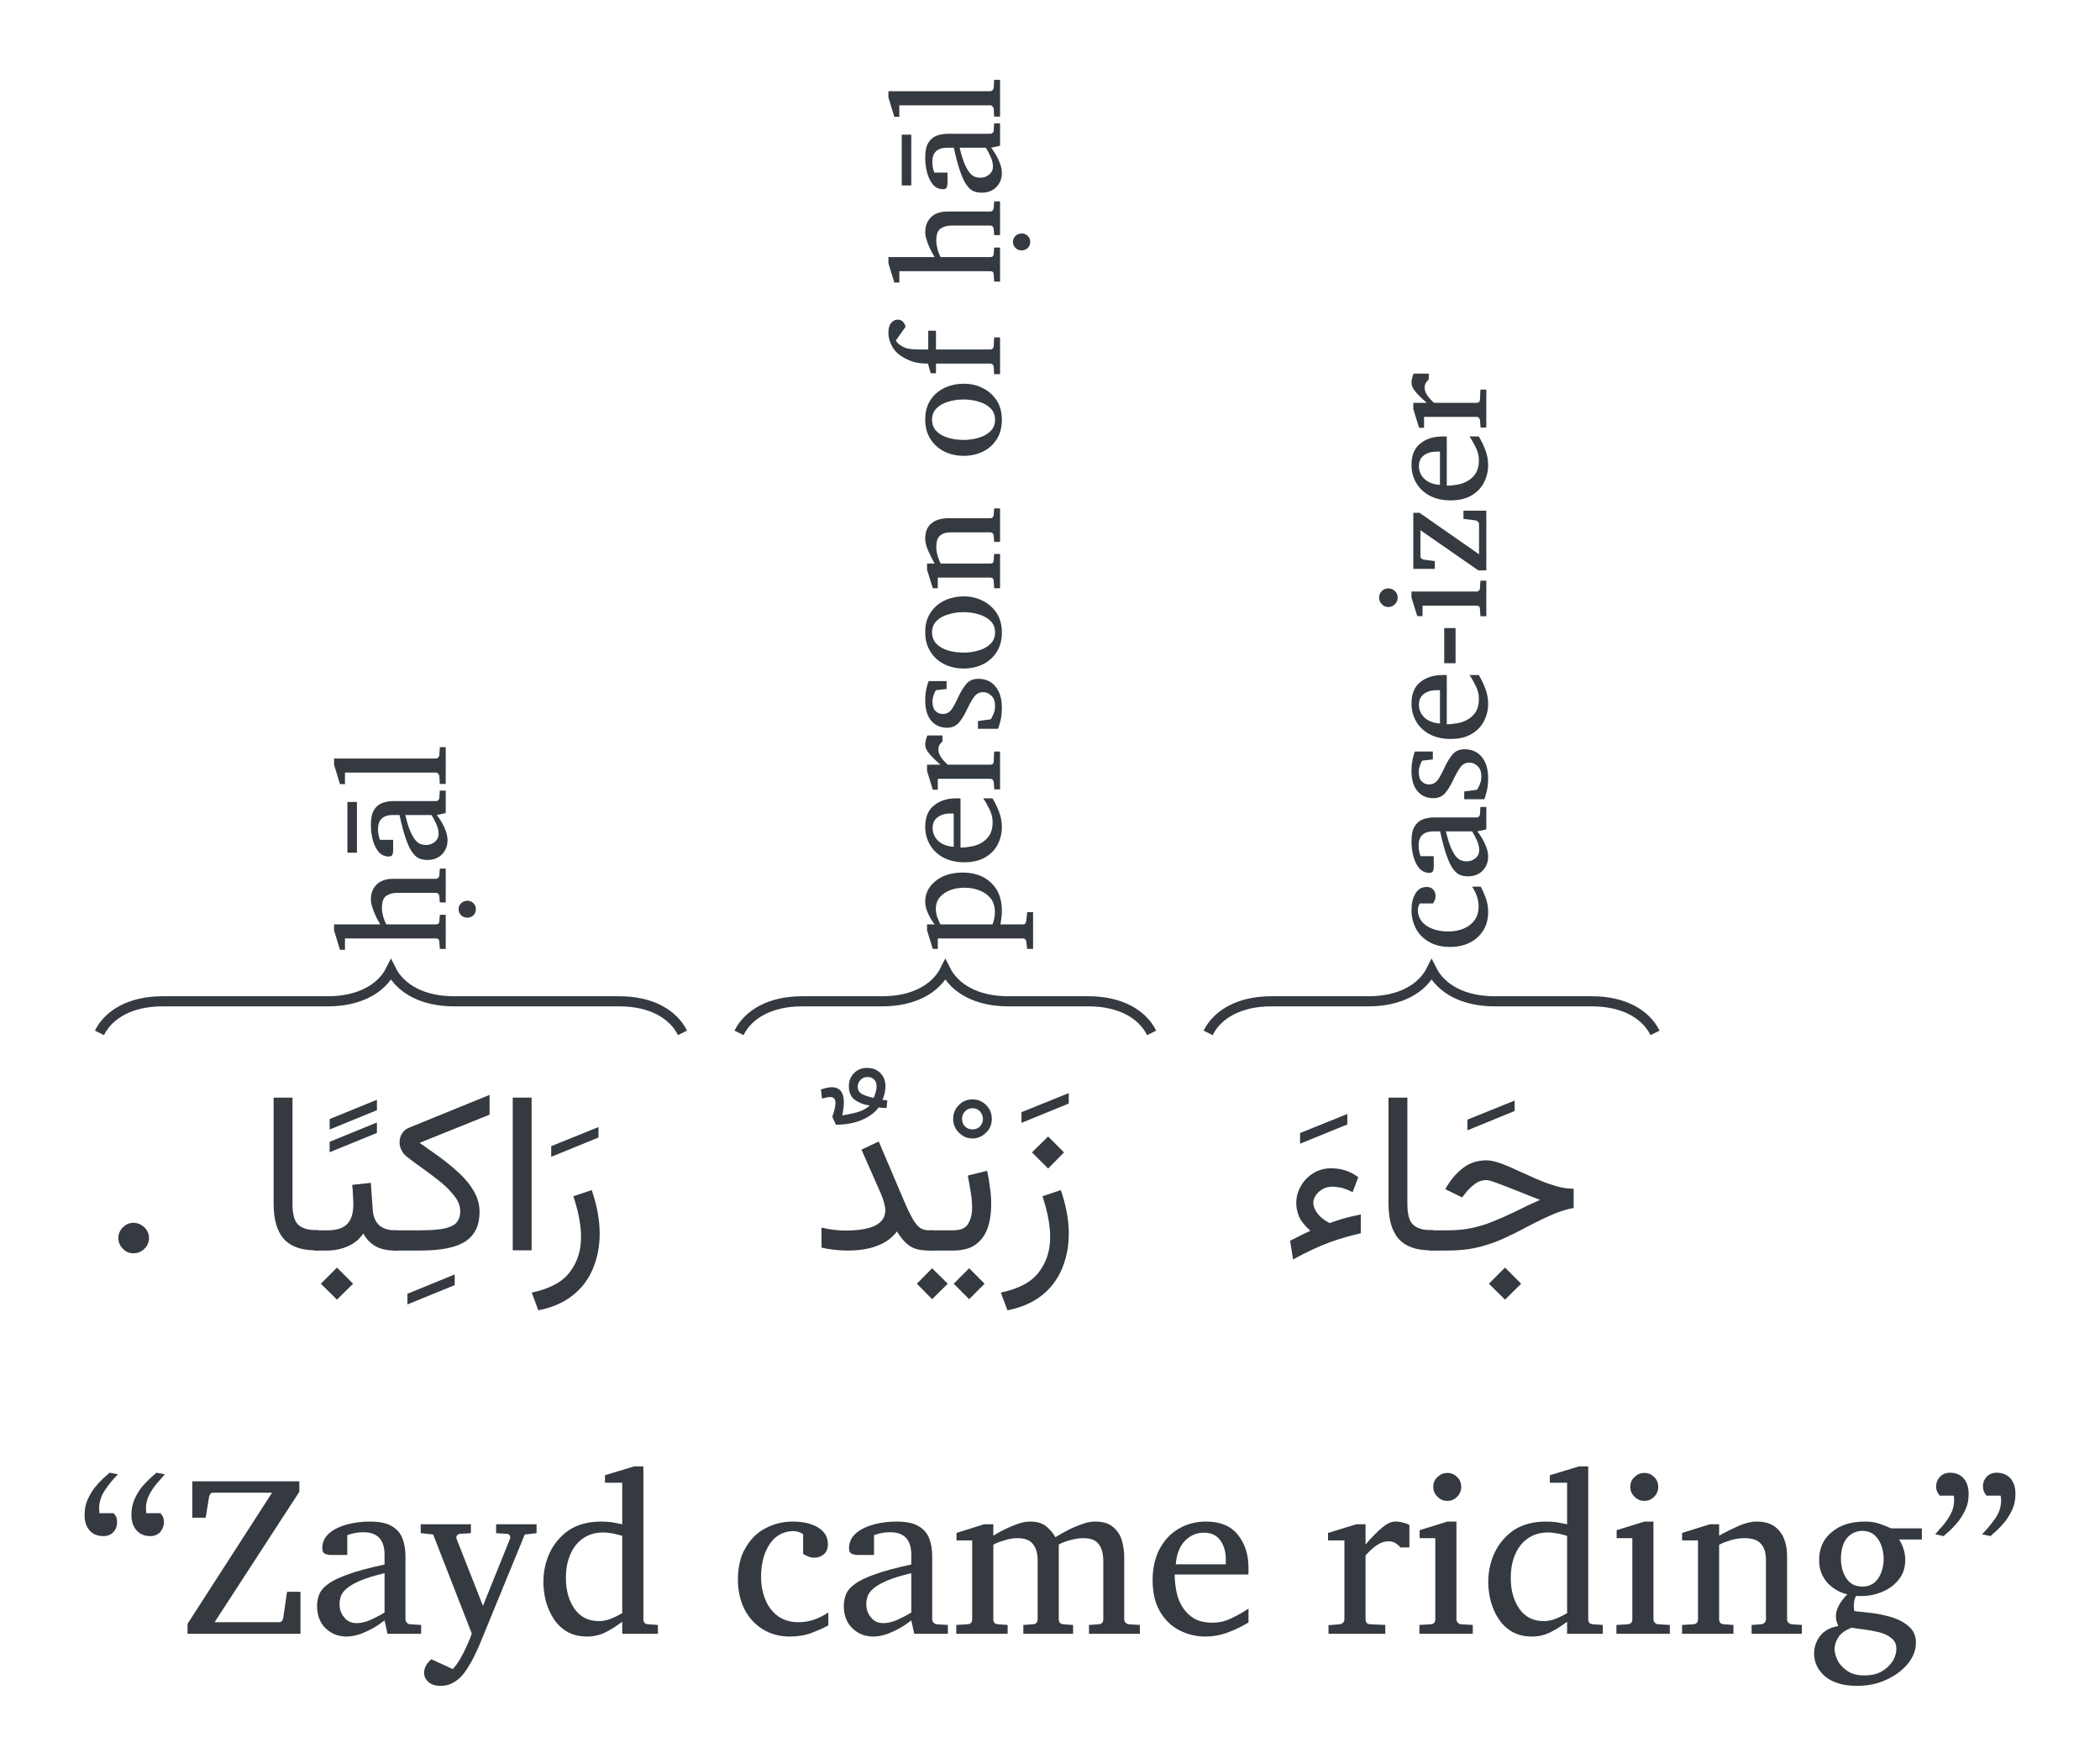
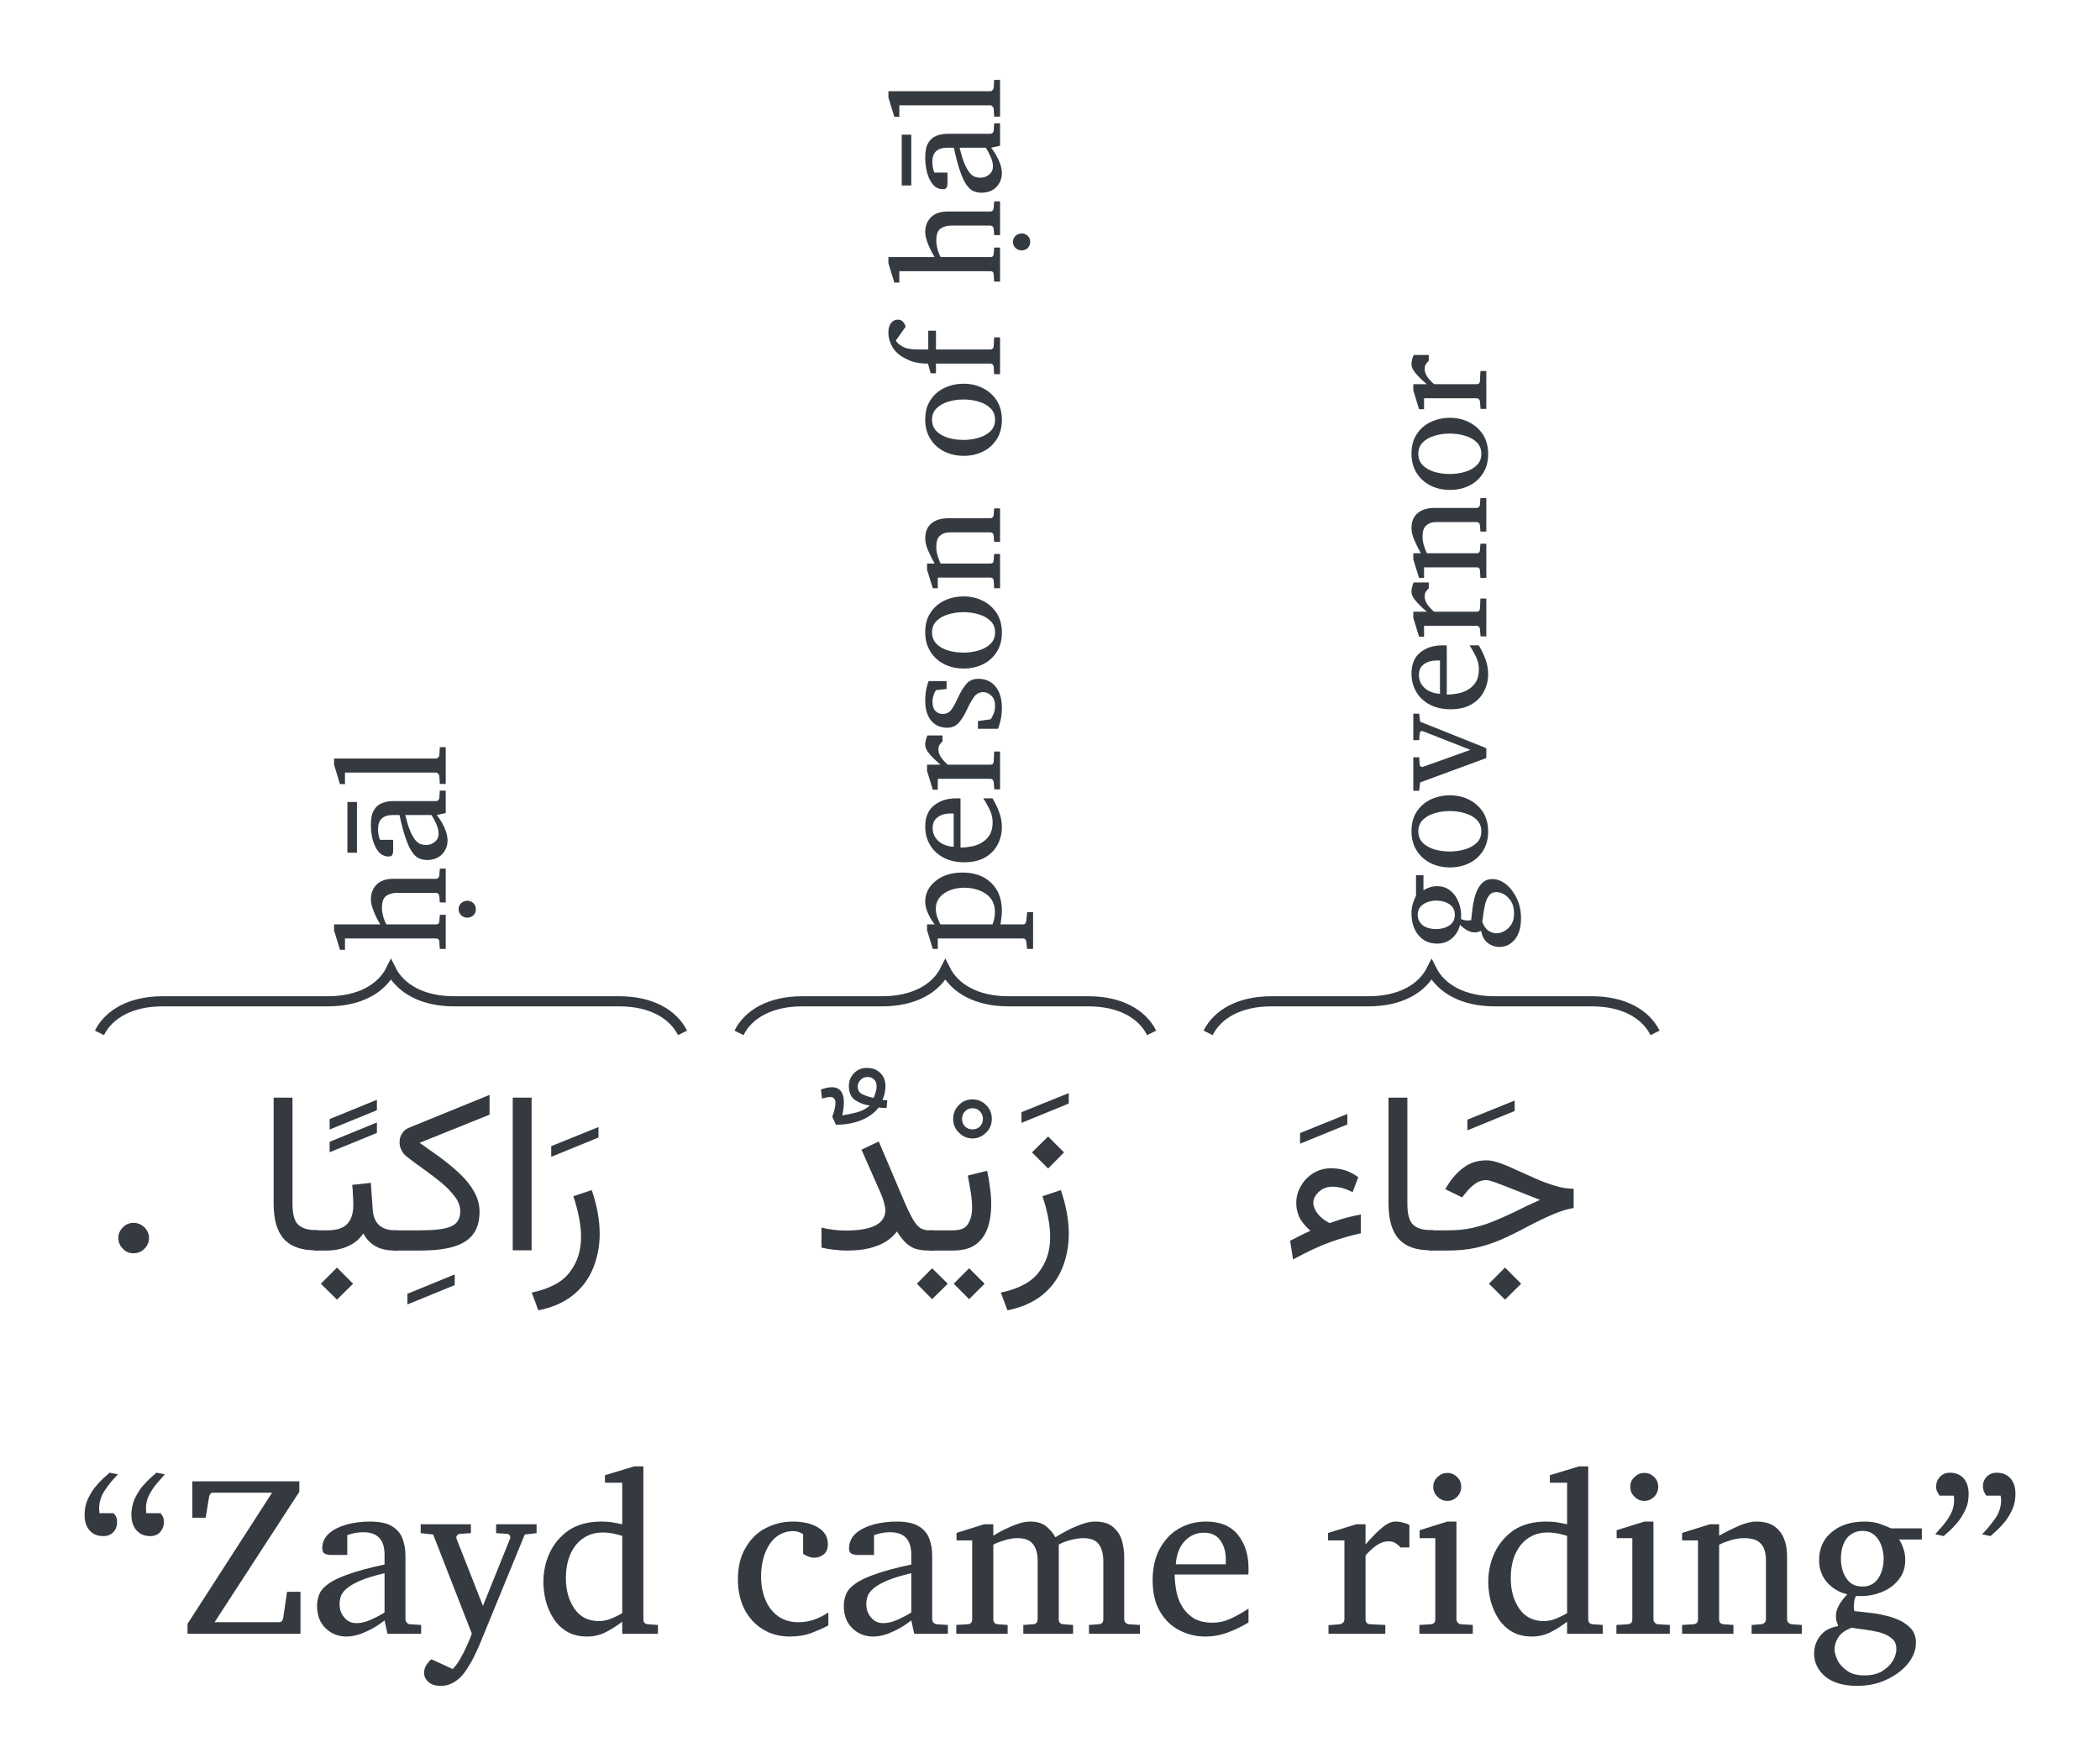
<svg xmlns="http://www.w3.org/2000/svg" xmlns:xlink="http://www.w3.org/1999/xlink" version="1.1" width="151.636" height="125.428" viewBox="0 0 151.636 125.428">
  <defs>
    <path id="font_1_17" d="M.196 .055C.196 .037 .189 .021 .176 .008 .162-.006 .146-.012 .128-.012 .109-.012 .094-.006 .081 .008 .068 .021 .061 .037 .061 .055 .061 .073 .068 .089 .081 .102 .094 .115 .109 .122 .128 .122 .146 .122 .162 .115 .176 .102 .189 .089 .196 .073 .196 .055Z" />
    <path id="font_2_691" d="M.023-.263-.006-.185C.074-.168 .13-.138 .162-.094 .195-.051 .211-0 .211 .059 .211 .086 .208 .115 .202 .146 .196 .176 .188 .207 .177 .239L.258 .266C.281 .199 .293 .135 .293 .073 .293 .019 .283-.031 .264-.078 .245-.124 .216-.164 .176-.196 .136-.228 .085-.251 .023-.263Z" />
    <path id="font_2_728" d="M.031 .557V.604L.239 .688V.642L.031 .557Z" />
    <path id="font_2_681" d="M.157 .673V.001H.074V.673H.157Z" />
    <path id="font_2_1258" d="M.107 .474C.136 .454 .165 .433 .196 .411 .226 .389 .255 .365 .281 .341 .308 .316 .33 .289 .346 .261 .362 .233 .371 .203 .371 .171 .371 .11 .35 .067 .308 .04 .267 .013 .201 0 .11 0H-.009V.089H.109C.173 .089 .218 .094 .245 .106 .272 .117 .286 .139 .286 .173 .286 .194 .279 .215 .263 .236 .248 .256 .229 .277 .205 .297 .181 .317 .155 .336 .128 .356 .101 .375 .075 .394 .051 .413 .04 .422 .032 .431 .027 .443 .021 .454 .019 .466 .019 .477 .019 .49 .022 .503 .03 .515 .037 .527 .048 .536 .064 .542L.415 .685V.598L.107 .474Z" />
    <path id="font_2_731" d="M.028-.247V-.2L.236-.115V-.162L.028-.247Z" />
    <path id="font_2_1179" d="M-.01 .089H.047C.089 .089 .118 .098 .136 .117 .154 .135 .163 .164 .163 .202 .163 .218 .162 .233 .161 .247 .161 .261 .16 .275 .158 .289L.24 .298 .248 .184C.251 .121 .285 .089 .347 .089H.357V0H.346C.31 0 .281 .007 .259 .02 .237 .033 .22 .051 .207 .075 .189 .049 .166 .03 .137 .018 .109 .006 .079 0 .047 0H-.01V.089M.091-.075 .162-.146 .091-.216 .02-.146 .091-.075Z" />
    <path id="font_2_724" d="M.028 .6V.646L.236 .731V.685L.028 .6M.028 .5V.546L.236 .631V.585L.028 .5Z" />
    <path id="font_2_1173" d="M.074 .673H.157V.206C.157 .161 .165 .13 .182 .114 .199 .098 .225 .09 .259 .09H.271V.001H.259C.197 .001 .15 .017 .12 .05 .089 .084 .074 .136 .074 .207V.673Z" />
    <path id="font_2_692" d="M.202 .502 .272 .432 .202 .361 .131 .432 .202 .502M.023-.263-.006-.185C.074-.168 .13-.138 .162-.094 .195-.051 .211-0 .211 .059 .211 .086 .208 .115 .202 .146 .196 .176 .188 .207 .177 .239L.258 .266C.281 .199 .293 .135 .293 .073 .293 .019 .283-.031 .264-.078 .245-.124 .216-.164 .176-.196 .136-.228 .085-.251 .023-.263Z" />
    <path id="font_2_1285" d="M-.011 .089H.095C.128 .089 .15 .098 .161 .117 .173 .136 .179 .16 .179 .189 .179 .21 .177 .233 .173 .257 .169 .281 .165 .305 .16 .33L.245 .351C.251 .325 .255 .299 .258 .274 .262 .249 .263 .225 .263 .203 .263 .164 .258 .129 .247 .098 .236 .068 .219 .044 .194 .026 .17 .009 .137 0 .096 0H-.011V.089M.166-.078 .234-.146 .166-.214 .098-.146 .166-.078M.003-.078 .072-.146 .003-.214-.064-.146 .003-.078Z" />
    <path id="font_2_737" d="M.021 .568C.021 .592 .029 .612 .046 .629 .062 .646 .083 .654 .106 .654 .129 .654 .149 .646 .166 .629 .183 .612 .191 .592 .191 .568 .191 .545 .183 .524 .166 .508 .149 .491 .129 .482 .106 .482 .083 .482 .062 .491 .046 .508 .029 .524 .021 .545 .021 .568M.06 .568C.06 .555 .064 .544 .073 .535 .082 .526 .093 .522 .106 .522 .119 .522 .13 .526 .139 .535 .147 .544 .152 .555 .152 .568 .152 .581 .147 .592 .139 .601 .13 .611 .119 .615 .106 .615 .093 .615 .082 .611 .073 .601 .064 .592 .06 .581 .06 .568Z" />
    <path id="font_2_1209" d="M.329 .178C.329 .186 .327 .197 .323 .211 .32 .224 .315 .237 .31 .249L.224 .444 .3 .48 .411 .219C.426 .184 .439 .157 .45 .138 .461 .119 .472 .106 .483 .099 .494 .092 .507 .089 .521 .089H.541V0H.521C.495 0 .474 .003 .458 .009 .442 .015 .428 .025 .416 .037 .404 .049 .392 .065 .38 .084 .358 .055 .329 .034 .293 .021 .258 .007 .214 0 .161 0 .138 0 .118 .002 .1 .004 .081 .006 .064 .009 .048 .013V.101C.085 .092 .121 .088 .154 .088 .271 .088 .329 .118 .329 .178Z" />
    <path id="font_2_726" d="M.256 .515C.24 .493 .215 .474 .182 .46 .149 .446 .111 .439 .068 .439L.052 .474C.062 .501 .066 .522 .066 .535 .066 .552 .058 .561 .042 .561 .034 .561 .022 .558 .007 .554L.002 .594C.02 .6 .036 .604 .05 .604 .085 .604 .103 .581 .103 .537 .103 .529 .102 .521 .101 .511 .1 .502 .098 .491 .096 .48 .114 .483 .135 .487 .159 .493 .183 .5 .203 .51 .217 .524 .194 .526 .173 .534 .153 .547 .134 .56 .125 .581 .125 .609 .125 .631 .132 .65 .148 .666 .163 .682 .182 .689 .205 .689 .229 .689 .248 .682 .263 .667 .278 .652 .286 .633 .286 .609 .286 .59 .282 .57 .273 .548 .278 .548 .285 .547 .294 .546L.291 .513C.284 .513 .278 .513 .273 .513 .268 .514 .262 .514 .256 .515M.234 .557C.237 .565 .241 .573 .243 .583 .246 .592 .247 .601 .247 .608 .247 .621 .243 .631 .236 .638 .228 .646 .218 .649 .207 .649 .195 .649 .184 .645 .176 .636 .168 .627 .164 .618 .164 .607 .164 .591 .171 .579 .185 .573 .199 .566 .215 .561 .234 .557Z" />
    <path id="font_2_1198" d="M.325-.075 .396-.146 .325-.216 .254-.146 .325-.075M-.01 .089H.073C.111 .089 .146 .092 .178 .099 .21 .106 .241 .115 .272 .128 .302 .14 .334 .154 .367 .17 .401 .187 .438 .205 .479 .223 .456 .232 .432 .241 .408 .251 .383 .261 .359 .27 .337 .279 .315 .288 .295 .295 .279 .301 .262 .307 .25 .31 .244 .31 .224 .31 .206 .304 .191 .292 .176 .281 .162 .267 .149 .25L.136 .234 .062 .27 .069 .282C.09 .317 .115 .345 .144 .366 .172 .387 .206 .397 .244 .397 .26 .397 .279 .393 .302 .385 .325 .377 .349 .367 .376 .354 .403 .342 .43 .33 .459 .317 .488 .304 .516 .294 .545 .285 .574 .276 .601 .272 .627 .272V.187C.606 .184 .58 .177 .547 .164 .515 .151 .473 .131 .421 .104 .379 .081 .341 .063 .305 .047 .269 .032 .233 .02 .196 .012 .159 .004 .118 0 .072 0H-.01V.089Z" />
    <path id="font_2_675" d="M.147 .209C.147 .196 .153 .181 .164 .165 .176 .149 .193 .134 .218 .121 .24 .128 .258 .134 .273 .139 .288 .143 .302 .147 .315 .15 .328 .153 .341 .156 .356 .159V.076C.316 .067 .272 .055 .224 .038 .176 .021 .121-.005 .058-.039L.045 .043C.062 .052 .076 .059 .086 .064 .097 .07 .113 .077 .134 .087 .111 .108 .094 .128 .085 .148 .077 .167 .072 .187 .072 .208 .072 .236 .079 .262 .093 .285 .106 .308 .125 .327 .148 .341 .171 .355 .197 .362 .225 .362 .248 .362 .268 .359 .287 .353 .306 .347 .325 .337 .345 .323L.32 .257C.302 .266 .286 .272 .272 .276 .258 .279 .245 .281 .231 .281 .208 .281 .189 .274 .172 .259 .156 .244 .147 .228 .147 .209Z" />
    <path id="font_1_902" d="M.551 0H.328V.039L.369 .042C.375 .043 .38 .045 .385 .049 .389 .053 .391 .058 .391 .064V.322C.391 .35 .384 .374 .371 .393 .357 .412 .331 .421 .292 .421 .274 .421 .255 .418 .235 .413 .215 .407 .197 .4 .183 .392V.064C.183 .05 .19 .043 .203 .042L.246 .039V0H.021V.039L.069 .042C.083 .043 .09 .05 .09 .064V.665H.015V.698L.143 .737H.183V.432C.195 .44 .211 .448 .23 .458 .249 .467 .269 .476 .291 .483 .312 .49 .331 .494 .348 .494 .387 .494 .419 .482 .445 .457 .471 .432 .484 .394 .484 .343V.064C.484 .058 .486 .053 .49 .049 .495 .045 .5 .043 .506 .042L.551 .039V0M.339-.143C.339-.158 .333-.172 .323-.183 .312-.194 .299-.199 .283-.199 .268-.199 .254-.194 .243-.183 .233-.172 .227-.158 .227-.143 .227-.127 .233-.113 .243-.102 .254-.091 .268-.085 .283-.085 .299-.085 .312-.091 .323-.102 .333-.113 .339-.127 .339-.143Z" />
    <path id="font_1_271" d="M.492 0H.344L.331 .059C.318 .049 .303 .038 .284 .027 .265 .016 .245 .007 .224-.001 .203-.008 .183-.012 .164-.012 .128-.012 .097-0 .072 .024 .047 .048 .034 .081 .034 .123 .034 .142 .038 .159 .044 .175 .051 .191 .064 .206 .084 .22 .104 .235 .134 .249 .174 .263 .213 .277 .266 .291 .331 .305 .331 .307 .331 .313 .331 .322 .331 .331 .331 .34 .331 .348 .331 .414 .3 .447 .238 .447 .221 .447 .206 .445 .193 .442 .181 .439 .172 .436 .167 .434V.347H.094C.085 .347 .077 .349 .069 .352 .061 .356 .057 .364 .057 .376 .057 .403 .068 .426 .088 .443 .109 .461 .136 .473 .168 .482 .2 .49 .232 .494 .265 .494 .306 .494 .339 .488 .361 .475 .384 .462 .4 .444 .409 .422 .418 .399 .423 .373 .423 .344V.064C.423 .058 .425 .053 .429 .049 .433 .045 .438 .042 .444 .042L.492 .039V0M.331 .094V.267C.286 .256 .25 .245 .224 .234 .197 .222 .178 .211 .165 .2 .152 .189 .143 .177 .139 .166 .135 .154 .133 .142 .133 .13 .133 .109 .139 .09 .153 .073 .166 .056 .184 .047 .208 .047 .228 .047 .249 .052 .273 .063 .297 .074 .316 .084 .331 .094M.417 .586H.082V.649H.417V.586Z" />
    <path id="font_1_79" d="M.27 0H.027V.039L.08 .042C.085 .042 .089 .045 .094 .05 .1 .054 .102 .059 .102 .063V.665H.026V.698L.154 .737H.195V.063C.195 .059 .197 .054 .202 .05 .207 .045 .212 .042 .216 .042L.27 .039V0Z" />
    <path id="font_1_83" d="M.525 .248C.525 .196 .515 .15 .495 .111 .474 .072 .445 .042 .408 .02 .37-.001 .325-.012 .272-.012 .257-.012 .242-.011 .228-.009 .213-.007 .198-.005 .183-.003V-.152C.183-.158 .185-.163 .189-.167 .194-.17 .199-.172 .205-.173L.264-.179V-.218H.021V-.179L.069-.173C.083-.171 .09-.164 .09-.152V.411H.021V.444L.144 .482H.183V.432C.206 .45 .23 .464 .257 .476 .283 .488 .309 .494 .334 .494 .368 .494 .4 .484 .429 .464 .458 .443 .481 .415 .499 .378 .516 .341 .525 .298 .525 .248M.425 .234C.425 .268 .42 .3 .409 .329 .398 .357 .383 .38 .362 .398 .341 .415 .316 .424 .285 .424 .268 .424 .251 .421 .232 .415 .214 .408 .198 .402 .183 .394V.05C.21 .039 .237 .034 .264 .034 .301 .034 .331 .044 .355 .062 .378 .081 .396 .106 .407 .136 .419 .167 .425 .199 .425 .234Z" />
    <path id="font_1_72" d="M.266-.012C.226-.012 .188-.003 .153 .015 .117 .033 .089 .06 .067 .097 .045 .134 .034 .18 .034 .236 .034 .288 .044 .333 .064 .372 .085 .411 .112 .441 .148 .462 .183 .483 .224 .494 .269 .494 .331 .494 .378 .475 .409 .436 .44 .398 .456 .349 .456 .289 .456 .286 .456 .281 .456 .276 .456 .271 .456 .266 .455 .261H.131C.131 .236 .134 .211 .139 .185 .144 .16 .153 .137 .166 .117 .179 .096 .196 .08 .217 .067 .239 .055 .266 .049 .298 .049 .326 .049 .354 .055 .382 .069 .409 .082 .434 .096 .456 .111V.05C.428 .033 .398 .018 .365 .006 .333-.006 .3-.012 .266-.012M.136 .306H.356V.328C.356 .361 .348 .389 .332 .411 .316 .434 .292 .445 .259 .445 .226 .445 .198 .432 .175 .408 .152 .383 .139 .349 .136 .306Z" />
    <path id="font_1_85" d="M.381 .38H.342C.336 .387 .328 .394 .32 .399 .311 .405 .3 .407 .288 .407 .272 .407 .256 .402 .239 .391 .222 .38 .205 .364 .188 .345V.064C.188 .05 .195 .043 .209 .042L.275 .039V0H.025V.038L.074 .042C.08 .043 .085 .045 .089 .049 .093 .053 .095 .058 .095 .064V.411H.023V.444L.147 .482H.188V.393C.216 .426 .241 .451 .262 .468 .283 .486 .302 .494 .32 .494 .33 .494 .341 .493 .354 .489 .366 .486 .375 .483 .381 .479V.38Z" />
    <path id="font_1_86" d="M.349 .353H.297L.289 .423C.282 .428 .271 .434 .257 .438 .243 .443 .229 .446 .213 .446 .186 .446 .165 .44 .152 .427 .139 .414 .132 .398 .132 .379 .132 .364 .135 .351 .142 .341 .149 .33 .16 .32 .177 .31 .193 .3 .215 .289 .243 .276 .278 .26 .307 .242 .33 .223 .352 .204 .364 .178 .364 .145 .364 .096 .347 .057 .313 .03 .279 .002 .232-.012 .173-.012 .142-.012 .114-.009 .088-.003 .062 .004 .044 .009 .034 .013V.146H.085L.097 .061C.107 .055 .12 .048 .135 .042 .149 .036 .167 .033 .186 .033 .215 .033 .237 .041 .252 .057 .268 .073 .276 .091 .276 .111 .276 .137 .265 .157 .244 .172 .223 .187 .193 .204 .154 .222 .117 .24 .089 .258 .07 .276 .051 .295 .041 .319 .041 .349 .041 .394 .057 .429 .088 .455 .119 .481 .164 .494 .221 .494 .25 .494 .277 .491 .3 .486 .323 .481 .339 .476 .349 .471V.353Z" />
    <path id="font_1_82" d="M.51 .24C.51 .193 .5 .15 .48 .112 .461 .074 .433 .044 .398 .021 .362-.001 .32-.012 .271-.012 .222-.012 .181-.001 .145 .021 .11 .043 .082 .073 .063 .111 .044 .149 .034 .192 .034 .24 .034 .288 .044 .331 .063 .369 .083 .408 .11 .438 .146 .46 .182 .483 .225 .494 .274 .494 .324 .494 .366 .483 .401 .46 .437 .437 .463 .407 .482 .368 .5 .33 .51 .287 .51 .24M.406 .241C.406 .278 .401 .312 .391 .343 .382 .375 .367 .4 .347 .42 .328 .439 .303 .449 .273 .449 .242 .449 .217 .439 .197 .42 .177 .4 .163 .375 .153 .343 .144 .312 .139 .278 .139 .241 .139 .205 .144 .171 .154 .139 .163 .108 .178 .082 .198 .062 .217 .043 .242 .033 .272 .033 .303 .033 .328 .043 .347 .062 .367 .082 .382 .108 .391 .139 .401 .171 .406 .205 .406 .241Z" />
    <path id="font_1_81" d="M.547 0H.326V.039L.368 .042C.374 .043 .379 .045 .383 .049 .387 .053 .389 .058 .389 .064V.324C.389 .356 .382 .38 .367 .396 .353 .413 .328 .421 .293 .421 .274 .421 .255 .418 .237 .413 .218 .407 .2 .401 .183 .392V.064C.183 .05 .19 .043 .204 .042L.246 .039V0H.02V.039L.069 .042C.083 .043 .09 .05 .09 .064V.411H.02V.444L.142 .482H.183V.432C.211 .448 .24 .462 .269 .475 .299 .488 .325 .494 .348 .494 .392 .494 .425 .481 .448 .453 .471 .426 .482 .388 .482 .34V.064C.482 .058 .484 .053 .488 .049 .492 .045 .497 .043 .503 .042L.547 .039V0Z" />
    <path id="font_1_73" d="M.389 .677C.389 .663 .386 .653 .379 .645 .372 .638 .365 .632 .358 .629 .35 .626 .345 .624 .343 .623L.251 .688C.237 .681 .223 .665 .211 .643 .198 .62 .192 .585 .192 .538V.474H.316V.423H.192V.064C.192 .058 .194 .053 .198 .049 .202 .045 .207 .042 .213 .042L.272 .039V0H.029V.039L.078 .042C.084 .042 .089 .045 .093 .049 .097 .053 .099 .058 .099 .064V.423H.035V.458L.099 .476C.099 .509 .102 .536 .107 .558 .112 .58 .12 .602 .133 .626 .152 .664 .177 .692 .208 .71 .239 .728 .271 .737 .303 .737 .332 .737 .353 .731 .367 .719 .382 .707 .389 .693 .389 .677Z" />
-     <path id="font_1_70" d="M.432 .037C.41 .025 .384 .014 .356 .003 .328-.007 .297-.012 .263-.012 .217-.012 .176-.001 .142 .021 .108 .042 .081 .072 .062 .11 .044 .147 .034 .19 .034 .238 .034 .294 .045 .341 .068 .379 .09 .417 .119 .446 .156 .465 .193 .484 .232 .494 .275 .494 .319 .494 .356 .486 .385 .469 .415 .451 .43 .427 .43 .394 .43 .375 .424 .36 .412 .35 .4 .34 .386 .335 .371 .335 .36 .335 .35 .337 .342 .341 .334 .344 .327 .348 .321 .352V.439C.306 .448 .292 .452 .279 .452 .249 .452 .224 .443 .202 .426 .181 .409 .165 .385 .153 .354 .142 .324 .136 .29 .136 .251 .136 .214 .142 .181 .155 .15 .167 .12 .186 .096 .21 .078 .235 .06 .265 .051 .302 .051 .325 .051 .347 .055 .368 .062 .389 .069 .411 .08 .432 .094V.037Z" />
-     <path id="font_1_68" d="M.492 0H.344L.331 .059C.318 .049 .303 .038 .284 .027 .265 .016 .245 .007 .224-.001 .203-.008 .183-.012 .164-.012 .128-.012 .097-0 .072 .024 .047 .048 .034 .081 .034 .123 .034 .142 .038 .159 .044 .175 .051 .191 .064 .206 .084 .22 .104 .235 .134 .249 .174 .263 .213 .277 .266 .291 .331 .305 .331 .307 .331 .313 .331 .322 .331 .331 .331 .34 .331 .348 .331 .414 .3 .447 .238 .447 .221 .447 .206 .445 .193 .442 .181 .439 .172 .436 .167 .434V.347H.094C.085 .347 .077 .349 .069 .352 .061 .356 .057 .364 .057 .376 .057 .403 .068 .426 .088 .443 .109 .461 .136 .473 .168 .482 .2 .49 .232 .494 .265 .494 .306 .494 .339 .488 .361 .475 .384 .462 .4 .444 .409 .422 .418 .399 .423 .373 .423 .344V.064C.423 .058 .425 .053 .429 .049 .433 .045 .438 .042 .444 .042L.492 .039V0M.331 .094V.267C.286 .256 .25 .245 .224 .234 .197 .222 .178 .211 .165 .2 .152 .189 .143 .177 .139 .166 .135 .154 .133 .142 .133 .13 .133 .109 .139 .09 .153 .073 .166 .056 .184 .047 .208 .047 .228 .047 .249 .052 .273 .063 .297 .074 .316 .084 .331 .094Z" />
-     <path id="font_1_16" d="M.276 .203H.044V.278H.276V.203Z" />
-     <path id="font_1_76" d="M.218 .647C.218 .63 .212 .615 .2 .603 .188 .591 .174 .585 .157 .585 .14 .585 .126 .591 .114 .603 .101 .615 .095 .63 .095 .647 .095 .664 .101 .679 .114 .69 .126 .702 .14 .708 .157 .708 .174 .708 .188 .702 .2 .69 .212 .679 .218 .664 .218 .647M.269 0H.034V.039L.083 .042C.097 .043 .104 .05 .104 .064V.421H.035V.456L.157 .494H.197V.064C.197 .058 .199 .053 .203 .049 .207 .045 .212 .042 .218 .042L.269 .039V0Z" />
-     <path id="font_1_93" d="M.428 0H.034V.053L.299 .435H.125C.12 .435 .116 .433 .112 .428 .108 .423 .106 .419 .105 .414L.095 .34H.044V.482H.414V.441L.14 .048H.342C.346 .048 .351 .051 .356 .056 .361 .062 .363 .067 .364 .072L.374 .151H.428V0Z" />
+     <path id="font_1_74" d="M.508 .415H.408C.416 .403 .422 .39 .427 .375 .432 .361 .435 .344 .435 .325 .435 .29 .425 .26 .404 .236 .384 .211 .357 .193 .324 .181 .292 .169 .257 .164 .219 .167 .214 .159 .211 .149 .21 .139 .209 .129 .208 .12 .209 .113 .21 .105 .211 .101 .211 .1 .229 .098 .25 .096 .273 .093 .297 .091 .321 .087 .345 .081 .369 .076 .392 .068 .413 .058 .433 .048 .45 .035 .463 .02 .476 .004 .482-.016 .482-.04 .482-.072 .47-.102 .447-.131 .424-.159 .393-.183 .354-.201 .315-.22 .271-.229 .222-.229 .163-.229 .116-.215 .083-.188 .051-.161 .034-.127 .034-.087 .034-.058 .043-.032 .06-.01 .077 .013 .104 .028 .14 .034 .137 .045 .134 .052 .132 .057 .131 .061 .13 .069 .13 .08 .13 .093 .134 .108 .142 .123 .15 .139 .163 .156 .18 .174 .147 .181 .118 .198 .093 .224 .069 .251 .056 .284 .056 .324 .056 .377 .075 .418 .112 .448 .149 .479 .197 .494 .257 .494 .281 .494 .303 .491 .323 .484 .343 .477 .36 .47 .373 .464H.508V.415M.34 .331C.34 .352 .336 .372 .329 .391 .322 .409 .312 .424 .298 .436 .284 .447 .267 .453 .247 .453 .219 .453 .196 .442 .178 .421 .161 .399 .152 .369 .152 .33 .152 .297 .16 .268 .176 .244 .192 .22 .215 .208 .247 .208 .277 .208 .3 .22 .316 .244 .332 .268 .34 .297 .34 .331M.396-.067C.396-.046 .389-.03 .374-.019 .36-.007 .342 .001 .32 .007 .299 .012 .277 .016 .255 .019 .234 .021 .215 .024 .2 .027 .171 .016 .151 .002 .14-.016 .129-.034 .124-.051 .124-.067 .124-.083 .129-.1 .138-.118 .147-.136 .162-.151 .181-.164 .2-.177 .225-.183 .255-.183 .287-.183 .313-.177 .334-.164 .355-.151 .37-.136 .381-.118 .391-.1 .396-.083 .396-.067Z" />
+     <path id="font_1_89" d="M.519 .443 .466 .437 .291 0H.226L.065 .437 .01 .443V.482H.231V.443L.183 .44C.178 .44 .173 .437 .17 .433 .167 .428 .166 .424 .168 .418L.28 .105 .403 .418C.405 .423 .405 .428 .402 .433 .399 .437 .395 .44 .389 .44L.344 .443V.482H.519V.443Z" />
    <path id="font_1_180" d="M.392 .702C.383 .691 .371 .678 .358 .663 .345 .648 .334 .631 .324 .613 .314 .594 .309 .573 .309 .551 .309 .548 .309 .544 .31 .54 .31 .537 .31 .533 .31 .531H.373L.381 .52C.386 .512 .388 .503 .388 .492 .388 .475 .383 .461 .372 .448 .361 .436 .346 .43 .328 .43 .302 .43 .282 .439 .267 .456 .252 .473 .245 .496 .245 .525 .245 .549 .25 .571 .258 .591 .267 .611 .278 .629 .29 .645 .303 .66 .315 .673 .327 .684 .339 .695 .348 .703 .355 .709L.392 .702M.186 .702C.166 .682 .147 .66 .13 .634 .112 .609 .103 .581 .103 .55 .103 .547 .103 .543 .104 .54 .104 .536 .104 .533 .104 .531H.167L.175 .52C.18 .513 .182 .504 .182 .491 .182 .474 .177 .46 .166 .448 .155 .436 .14 .43 .122 .43 .096 .43 .076 .438 .061 .455 .046 .472 .039 .494 .039 .523 .039 .547 .043 .57 .052 .59 .061 .61 .072 .628 .084 .644 .097 .66 .109 .673 .121 .684 .133 .695 .142 .703 .149 .709L.186 .702Z" />
    <path id="font_1_61" d="M.536 0H.039V.044L.411 .621H.151C.142 .621 .137 .615 .134 .604L.119 .511H.06V.671H.531V.625L.158 .051H.443C.447 .051 .451 .053 .454 .056 .457 .06 .459 .064 .46 .069L.477 .185H.536V0Z" />
+     <path id="font_1_68" d="M.492 0H.344L.331 .059C.318 .049 .303 .038 .284 .027 .265 .016 .245 .007 .224-.001 .203-.008 .183-.012 .164-.012 .128-.012 .097-0 .072 .024 .047 .048 .034 .081 .034 .123 .034 .142 .038 .159 .044 .175 .051 .191 .064 .206 .084 .22 .104 .235 .134 .249 .174 .263 .213 .277 .266 .291 .331 .305 .331 .307 .331 .313 .331 .322 .331 .331 .331 .34 .331 .348 .331 .414 .3 .447 .238 .447 .221 .447 .206 .445 .193 .442 .181 .439 .172 .436 .167 .434V.347H.094C.085 .347 .077 .349 .069 .352 .061 .356 .057 .364 .057 .376 .057 .403 .068 .426 .088 .443 .109 .461 .136 .473 .168 .482 .2 .49 .232 .494 .265 .494 .306 .494 .339 .488 .361 .475 .384 .462 .4 .444 .409 .422 .418 .399 .423 .373 .423 .344V.064C.423 .058 .425 .053 .429 .049 .433 .045 .438 .042 .444 .042L.492 .039V0M.331 .094V.267C.286 .256 .25 .245 .224 .234 .197 .222 .178 .211 .165 .2 .152 .189 .143 .177 .139 .166 .135 .154 .133 .142 .133 .13 .133 .109 .139 .09 .153 .073 .166 .056 .184 .047 .208 .047 .228 .047 .249 .052 .273 .063 .297 .074 .316 .084 .331 .094Z" />
    <path id="font_1_92" d="M.52 .443 .468 .437 .276-.031C.272-.042 .265-.057 .256-.077 .247-.097 .237-.117 .224-.138 .212-.159 .199-.177 .185-.191 .173-.203 .16-.212 .145-.219 .131-.226 .115-.229 .098-.229 .074-.229 .056-.223 .044-.212 .031-.2 .025-.187 .025-.172 .025-.15 .036-.13 .057-.112L.151-.155C.162-.144 .173-.129 .184-.11 .195-.091 .205-.071 .214-.051 .223-.031 .23-.014 .235 .001L.065 .437 .01 .443V.482H.231V.443L.183 .44C.178 .44 .173 .437 .17 .433 .166 .428 .166 .424 .168 .418L.284 .123 .403 .418C.405 .423 .405 .428 .402 .433 .399 .437 .395 .44 .389 .44L.342 .443V.482H.52V.443Z" />
    <path id="font_1_71" d="M.538 0H.381V.053C.358 .036 .334 .02 .308 .007 .282-.006 .255-.012 .226-.012 .193-.012 .164-.005 .139 .009 .115 .023 .095 .042 .08 .065 .064 .089 .053 .115 .045 .143 .038 .171 .034 .2 .034 .228 .034 .273 .043 .316 .062 .357 .081 .397 .109 .43 .146 .456 .184 .481 .232 .494 .289 .494 .305 .494 .322 .493 .341 .49 .36 .486 .373 .484 .381 .482V.665H.305V.698L.434 .737H.474V.064C.474 .05 .481 .043 .495 .042L.538 .039V0M.381 .091V.431C.372 .434 .36 .437 .343 .441 .326 .444 .311 .446 .296 .446 .246 .446 .207 .427 .177 .391 .148 .354 .133 .306 .133 .245 .133 .191 .146 .146 .171 .11 .196 .074 .232 .056 .278 .056 .298 .056 .317 .06 .335 .068 .352 .075 .368 .083 .381 .091Z" />
+     <path id="font_1_70" d="M.432 .037C.41 .025 .384 .014 .356 .003 .328-.007 .297-.012 .263-.012 .217-.012 .176-.001 .142 .021 .108 .042 .081 .072 .062 .11 .044 .147 .034 .19 .034 .238 .034 .294 .045 .341 .068 .379 .09 .417 .119 .446 .156 .465 .193 .484 .232 .494 .275 .494 .319 .494 .356 .486 .385 .469 .415 .451 .43 .427 .43 .394 .43 .375 .424 .36 .412 .35 .4 .34 .386 .335 .371 .335 .36 .335 .35 .337 .342 .341 .334 .344 .327 .348 .321 .352V.439C.306 .448 .292 .452 .279 .452 .249 .452 .224 .443 .202 .426 .181 .409 .165 .385 .153 .354 .142 .324 .136 .29 .136 .251 .136 .214 .142 .181 .155 .15 .167 .12 .186 .096 .21 .078 .235 .06 .265 .051 .302 .051 .325 .051 .347 .055 .368 .062 .389 .069 .411 .08 .432 .094V.037Z" />
    <path id="font_1_80" d="M.828 0H.604V.039L.646 .042C.66 .043 .667 .05 .667 .064V.319C.667 .35 .661 .375 .648 .393 .635 .412 .612 .421 .578 .421 .562 .421 .543 .418 .524 .413 .504 .408 .486 .401 .471 .393V.064C.471 .05 .478 .043 .492 .042L.534 .039V0H.315V.039L.357 .042C.371 .043 .378 .05 .378 .064V.325C.378 .354 .371 .377 .358 .394 .345 .412 .322 .421 .29 .421 .271 .421 .251 .418 .231 .411 .21 .405 .194 .399 .183 .392V.064C.183 .05 .19 .043 .204 .042L.246 .039V0H.02V.039L.069 .042C.083 .043 .09 .05 .09 .064V.411H.021V.444L.142 .482H.183V.432C.198 .441 .215 .451 .234 .46 .252 .469 .271 .477 .291 .484 .311 .491 .329 .494 .346 .494 .375 .494 .399 .487 .417 .472 .434 .457 .448 .441 .456 .425 .469 .433 .486 .443 .507 .454 .527 .465 .549 .474 .571 .482 .593 .49 .612 .494 .63 .494 .665 .494 .692 .486 .71 .47 .729 .454 .742 .434 .749 .41 .755 .387 .759 .364 .759 .341V.064C.759 .058 .761 .053 .765 .049 .769 .045 .774 .042 .78 .042L.828 .039V0Z" />
-     <path id="font_1_74" d="M.508 .415H.408C.416 .403 .422 .39 .427 .375 .432 .361 .435 .344 .435 .325 .435 .29 .425 .26 .404 .236 .384 .211 .357 .193 .324 .181 .292 .169 .257 .164 .219 .167 .214 .159 .211 .149 .21 .139 .209 .129 .208 .12 .209 .113 .21 .105 .211 .101 .211 .1 .229 .098 .25 .096 .273 .093 .297 .091 .321 .087 .345 .081 .369 .076 .392 .068 .413 .058 .433 .048 .45 .035 .463 .02 .476 .004 .482-.016 .482-.04 .482-.072 .47-.102 .447-.131 .424-.159 .393-.183 .354-.201 .315-.22 .271-.229 .222-.229 .163-.229 .116-.215 .083-.188 .051-.161 .034-.127 .034-.087 .034-.058 .043-.032 .06-.01 .077 .013 .104 .028 .14 .034 .137 .045 .134 .052 .132 .057 .131 .061 .13 .069 .13 .08 .13 .093 .134 .108 .142 .123 .15 .139 .163 .156 .18 .174 .147 .181 .118 .198 .093 .224 .069 .251 .056 .284 .056 .324 .056 .377 .075 .418 .112 .448 .149 .479 .197 .494 .257 .494 .281 .494 .303 .491 .323 .484 .343 .477 .36 .47 .373 .464H.508V.415M.34 .331C.34 .352 .336 .372 .329 .391 .322 .409 .312 .424 .298 .436 .284 .447 .267 .453 .247 .453 .219 .453 .196 .442 .178 .421 .161 .399 .152 .369 .152 .33 .152 .297 .16 .268 .176 .244 .192 .22 .215 .208 .247 .208 .277 .208 .3 .22 .316 .244 .332 .268 .34 .297 .34 .331M.396-.067C.396-.046 .389-.03 .374-.019 .36-.007 .342 .001 .32 .007 .299 .012 .277 .016 .255 .019 .234 .021 .215 .024 .2 .027 .171 .016 .151 .002 .14-.016 .129-.034 .124-.051 .124-.067 .124-.083 .129-.1 .138-.118 .147-.136 .162-.151 .181-.164 .2-.177 .225-.183 .255-.183 .287-.183 .313-.177 .334-.164 .355-.151 .37-.136 .381-.118 .391-.1 .396-.083 .396-.067Z" />
+     <path id="font_1_76" d="M.218 .647C.218 .63 .212 .615 .2 .603 .188 .591 .174 .585 .157 .585 .14 .585 .126 .591 .114 .603 .101 .615 .095 .63 .095 .647 .095 .664 .101 .679 .114 .69 .126 .702 .14 .708 .157 .708 .174 .708 .188 .702 .2 .69 .212 .679 .218 .664 .218 .647M.269 0H.034V.039L.083 .042C.097 .043 .104 .05 .104 .064V.421H.035V.456L.157 .494H.197V.064C.197 .058 .199 .053 .203 .049 .207 .045 .212 .042 .218 .042L.269 .039V0Z" />
    <path id="font_1_181" d="M.414 .616C.414 .592 .41 .569 .401 .549 .392 .529 .381 .511 .369 .495 .356 .479 .344 .466 .332 .455 .32 .444 .311 .436 .304 .43L.267 .438C.287 .458 .306 .481 .324 .506 .342 .531 .351 .559 .351 .59 .351 .593 .351 .597 .35 .6 .349 .603 .349 .606 .349 .608H.286L.279 .619C.274 .627 .271 .637 .271 .649 .271 .666 .277 .681 .288 .692 .299 .703 .313 .709 .331 .709 .356 .709 .377 .701 .392 .684 .407 .667 .414 .645 .414 .616M.208 .615C.208 .591 .204 .569 .195 .549 .186 .529 .175 .511 .163 .495 .15 .48 .138 .466 .126 .455 .114 .444 .105 .436 .098 .43L.061 .438C.07 .449 .082 .462 .095 .477 .108 .492 .119 .508 .129 .527 .139 .545 .144 .566 .144 .588 .144 .591 .144 .595 .144 .599 .143 .603 .143 .606 .143 .608H.08L.073 .62C.067 .627 .065 .637 .065 .648 .065 .665 .071 .68 .082 .691 .093 .703 .108 .709 .126 .709 .152 .709 .172 .7 .187 .683 .201 .666 .208 .644 .208 .615Z" />
  </defs>
  <use data-text="." xlink:href="#font_1_17" transform="matrix(16.40848,0,0,-16.40848,7.543261,90.30502)" fill="#343a40" />
  <use data-text="ر" xlink:href="#font_2_691" transform="matrix(16.40848,0,0,-16.40848,38.49405,90.30502)" fill="#343a40" />
  <use data-text="َ" xlink:href="#font_2_728" transform="matrix(16.40848,0,0,-16.40848,39.29376,92.6767)" fill="#343a40" />
  <use data-text="ا" xlink:href="#font_2_681" transform="matrix(16.40848,0,0,-16.40848,35.80944,90.30502)" fill="#343a40" />
  <use data-text="ك" xlink:href="#font_2_1258" transform="matrix(16.40848,0,0,-16.40848,28.54049,90.30502)" fill="#343a40" />
  <use data-text="ِ" xlink:href="#font_2_731" transform="matrix(16.40848,0,0,-16.40848,28.95975,90.14398)" fill="#343a40" />
  <use data-text="ب" xlink:href="#font_2_1179" transform="matrix(16.40848,0,0,-16.40848,22.8384,90.30502)" fill="#343a40" />
  <use data-text="ً" xlink:href="#font_2_724" transform="matrix(16.40848,0,0,-16.40848,23.34348,91.41034)" fill="#343a40" />
  <use data-text="ا" xlink:href="#font_2_1173" transform="matrix(16.40848,0,0,-16.40848,18.54339,90.30502)" fill="#343a40" />
  <use data-text="ز" xlink:href="#font_2_692" transform="matrix(16.40848,0,0,-16.40848,72.36735,90.30502)" fill="#343a40" />
  <use data-text="َ" xlink:href="#font_2_728" transform="matrix(16.40848,0,0,-16.40848,73.24941,90.2245)" fill="#343a40" />
  <use data-text="ي" xlink:href="#font_2_1285" transform="matrix(16.40848,0,0,-16.40848,67.25616,90.30502)" fill="#343a40" />
  <use data-text="ْ" xlink:href="#font_2_737" transform="matrix(16.40848,0,0,-16.40848,68.48226,90.12019)" fill="#343a40" />
  <use data-text="د" xlink:href="#font_2_1209" transform="matrix(16.40848,0,0,-16.40848,58.53072,90.30502)" fill="#343a40" />
  <use data-text="ٌ" xlink:href="#font_2_726" transform="matrix(16.40848,0,0,-16.40848,59.24442,88.42195)" fill="#343a40" />
  <use data-text="ج" xlink:href="#font_2_1198" transform="matrix(16.40848,0,0,-16.40848,103.3419,90.30502)" fill="#343a40" />
  <use data-text="َ" xlink:href="#font_2_728" transform="matrix(16.40848,0,0,-16.40848,105.4483,90.76251)" fill="#343a40" />
  <use data-text="ا" xlink:href="#font_2_1173" transform="matrix(16.40848,0,0,-16.40848,99.04691,90.30502)" fill="#343a40" />
  <use data-text="ء" xlink:href="#font_2_675" transform="matrix(16.40848,0,0,-16.40848,92.41789,90.30502)" fill="#343a40" />
  <use data-text="َ" xlink:href="#font_2_728" transform="matrix(16.40848,0,0,-16.40848,93.36659,91.73059)" fill="#343a40" />
  <path transform="matrix(1.83,0,0,-1.83,7.543261,90.30502)" stroke-width=".399" stroke-linecap="butt" stroke-miterlimit="10" stroke-linejoin="miter" fill="none" stroke="#343a40" d="M-.199 8.589C.174 9.337 1.046 9.835 2.291 9.835H8.814C10.059 9.835 10.931 10.333 11.304 11.08 11.678 10.333 12.55 9.835 13.795 9.835H20.317C21.563 9.835 22.435 9.337 22.808 8.589" />
  <use data-text="ḥ" xlink:href="#font_1_902" transform="matrix(0,-10.93897,-10.93897,-0,32.18422,68.75311)" fill="#343a40" />
  <use data-text="ā" xlink:href="#font_1_271" transform="matrix(0,-10.93897,-10.93897,-0,32.18422,62.47414)" fill="#343a40" />
  <use data-text="l" xlink:href="#font_1_79" transform="matrix(0,-10.93897,-10.93897,-0,32.18422,56.9062)" fill="#343a40" />
  <path transform="matrix(1.83,0,0,-1.83,7.543261,90.30502)" stroke-width=".399" stroke-linecap="butt" stroke-miterlimit="10" stroke-linejoin="miter" fill="none" stroke="#343a40" d="M25.037 8.589C25.41 9.337 26.282 9.835 27.527 9.835H30.687C31.932 9.835 32.804 10.333 33.178 11.08 33.551 10.333 34.423 9.835 35.668 9.835H38.828C40.074 9.835 40.945 9.337 41.319 8.589" />
  <use data-text="p" xlink:href="#font_1_83" transform="matrix(0,-10.93897,-10.93897,-0,72.21181,68.75311)" fill="#343a40" />
  <use data-text="e" xlink:href="#font_1_72" transform="matrix(0,-10.93897,-10.93897,-0,72.21181,62.63822)" fill="#343a40" />
  <use data-text="r" xlink:href="#font_1_85" transform="matrix(0,-10.93897,-10.93897,-0,72.21181,57.27812)" fill="#343a40" />
  <use data-text="s" xlink:href="#font_1_86" transform="matrix(0,-10.93897,-10.93897,-0,72.21181,53.00098)" fill="#343a40" />
  <use data-text="o" xlink:href="#font_1_82" transform="matrix(0,-10.93897,-10.93897,-0,72.21181,48.64726)" fill="#343a40" />
  <use data-text="n" xlink:href="#font_1_81" transform="matrix(0,-10.93897,-10.93897,-0,72.21181,42.69647)" fill="#343a40" />
  <use data-text="o" xlink:href="#font_1_82" transform="matrix(0,-10.93897,-10.93897,-0,72.21181,33.28895)" fill="#343a40" />
  <use data-text="f" xlink:href="#font_1_73" transform="matrix(0,-10.93897,-10.93897,-0,72.21181,27.33814)" fill="#343a40" />
  <use data-text="ḥ" xlink:href="#font_1_902" transform="matrix(0,-10.93897,-10.93897,-0,72.21181,20.56691)" fill="#343a40" />
  <use data-text="ā" xlink:href="#font_1_271" transform="matrix(0,-10.93897,-10.93897,-0,72.21181,14.28794)" fill="#343a40" />
  <use data-text="l" xlink:href="#font_1_79" transform="matrix(0,-10.93897,-10.93897,-0,72.21181,8.720001)" fill="#343a40" />
  <path transform="matrix(1.83,0,0,-1.83,7.543261,90.30502)" stroke-width=".399" stroke-linecap="butt" stroke-miterlimit="10" stroke-linejoin="miter" fill="none" stroke="#343a40" d="M43.547 8.589C43.921 9.337 44.793 9.835 46.038 9.835H49.874C51.12 9.835 51.992 10.333 52.365 11.08 52.739 10.333 53.61 9.835 54.856 9.835H58.692C59.937 9.835 60.809 9.337 61.183 8.589" />
-   <use data-text="c" xlink:href="#font_1_70" transform="matrix(0,-10.93897,-10.93897,-0,107.324,68.75311)" fill="#343a40" />
-   <use data-text="a" xlink:href="#font_1_68" transform="matrix(0,-10.93897,-10.93897,-0,107.324,63.65555)" fill="#343a40" />
-   <use data-text="s" xlink:href="#font_1_86" transform="matrix(0,-10.93897,-10.93897,-0,107.324,58.0876)" fill="#343a40" />
-   <use data-text="e" xlink:href="#font_1_72" transform="matrix(0,-10.93897,-10.93897,-0,107.324,53.7339)" fill="#343a40" />
-   <use data-text="-" xlink:href="#font_1_16" transform="matrix(0,-10.93897,-10.93897,-0,107.324,48.3738)" fill="#343a40" />
-   <use data-text="i" xlink:href="#font_1_76" transform="matrix(0,-10.93897,-10.93897,-0,107.324,44.87332)" fill="#343a40" />
-   <use data-text="z" xlink:href="#font_1_93" transform="matrix(0,-10.93897,-10.93897,-0,107.324,41.55882)" fill="#343a40" />
-   <use data-text="e" xlink:href="#font_1_72" transform="matrix(0,-10.93897,-10.93897,-0,107.324,36.50502)" fill="#343a40" />
-   <use data-text="r" xlink:href="#font_1_85" transform="matrix(0,-10.93897,-10.93897,-0,107.324,31.14491)" fill="#343a40" />
+   <use data-text="g" xlink:href="#font_1_74" transform="matrix(0,-10.93897,-10.93897,-0,107.324,68.75311)" fill="#343a40" />
+   <use data-text="o" xlink:href="#font_1_82" transform="matrix(0,-10.93897,-10.93897,-0,107.324,63.01015)" fill="#343a40" />
+   <use data-text="v" xlink:href="#font_1_89" transform="matrix(0,-10.93897,-10.93897,-0,107.324,57.21249)" fill="#343a40" />
+   <use data-text="e" xlink:href="#font_1_72" transform="matrix(0,-10.93897,-10.93897,-0,107.324,51.58985)" fill="#343a40" />
+   <use data-text="r" xlink:href="#font_1_85" transform="matrix(0,-10.93897,-10.93897,-0,107.324,46.22975)" fill="#343a40" />
+   <use data-text="n" xlink:href="#font_1_81" transform="matrix(0,-10.93897,-10.93897,-0,107.324,41.95262)" fill="#343a40" />
+   <use data-text="o" xlink:href="#font_1_82" transform="matrix(0,-10.93897,-10.93897,-0,107.324,35.75021)" fill="#343a40" />
+   <use data-text="r" xlink:href="#font_1_85" transform="matrix(0,-10.93897,-10.93897,-0,107.324,29.79942)" fill="#343a40" />
  <use data-text="“" xlink:href="#font_1_180" transform="matrix(16.40848,0,0,-16.40848,5.468041,117.9819)" fill="#343a40" />
  <use data-text="Z" xlink:href="#font_1_61" transform="matrix(16.40848,0,0,-16.40848,12.90108,117.9819)" fill="#343a40" />
  <use data-text="a" xlink:href="#font_1_68" transform="matrix(16.40848,0,0,-16.40848,22.33595,117.9819)" fill="#343a40" />
  <use data-text="y" xlink:href="#font_1_92" transform="matrix(16.40848,0,0,-16.40848,30.21202,117.9819)" fill="#343a40" />
  <use data-text="d" xlink:href="#font_1_71" transform="matrix(16.40848,0,0,-16.40848,38.6788,117.9819)" fill="#343a40" />
  <use data-text="c" xlink:href="#font_1_70" transform="matrix(16.40848,0,0,-16.40848,52.72445,117.9819)" fill="#343a40" />
  <use data-text="a" xlink:href="#font_1_68" transform="matrix(16.40848,0,0,-16.40848,60.3708,117.9819)" fill="#343a40" />
  <use data-text="m" xlink:href="#font_1_80" transform="matrix(16.40848,0,0,-16.40848,68.72272,117.9819)" fill="#343a40" />
  <use data-text="e" xlink:href="#font_1_72" transform="matrix(16.40848,0,0,-16.40848,82.66992,117.9819)" fill="#343a40" />
  <use data-text="r" xlink:href="#font_1_85" transform="matrix(16.40848,0,0,-16.40848,95.51776,117.9819)" fill="#343a40" />
  <use data-text="i" xlink:href="#font_1_76" transform="matrix(16.40848,0,0,-16.40848,101.9335,117.9819)" fill="#343a40" />
  <use data-text="d" xlink:href="#font_1_71" transform="matrix(16.40848,0,0,-16.40848,106.9052,117.9819)" fill="#343a40" />
  <use data-text="i" xlink:href="#font_1_76" transform="matrix(16.40848,0,0,-16.40848,116.1596,117.9819)" fill="#343a40" />
  <use data-text="n" xlink:href="#font_1_81" transform="matrix(16.40848,0,0,-16.40848,121.1314,117.9819)" fill="#343a40" />
  <use data-text="g" xlink:href="#font_1_74" transform="matrix(16.40848,0,0,-16.40848,130.435,117.9819)" fill="#343a40" />
  <use data-text="”" xlink:href="#font_1_181" transform="matrix(16.40848,0,0,-16.40848,138.7377,117.9819)" fill="#343a40" />
</svg>
